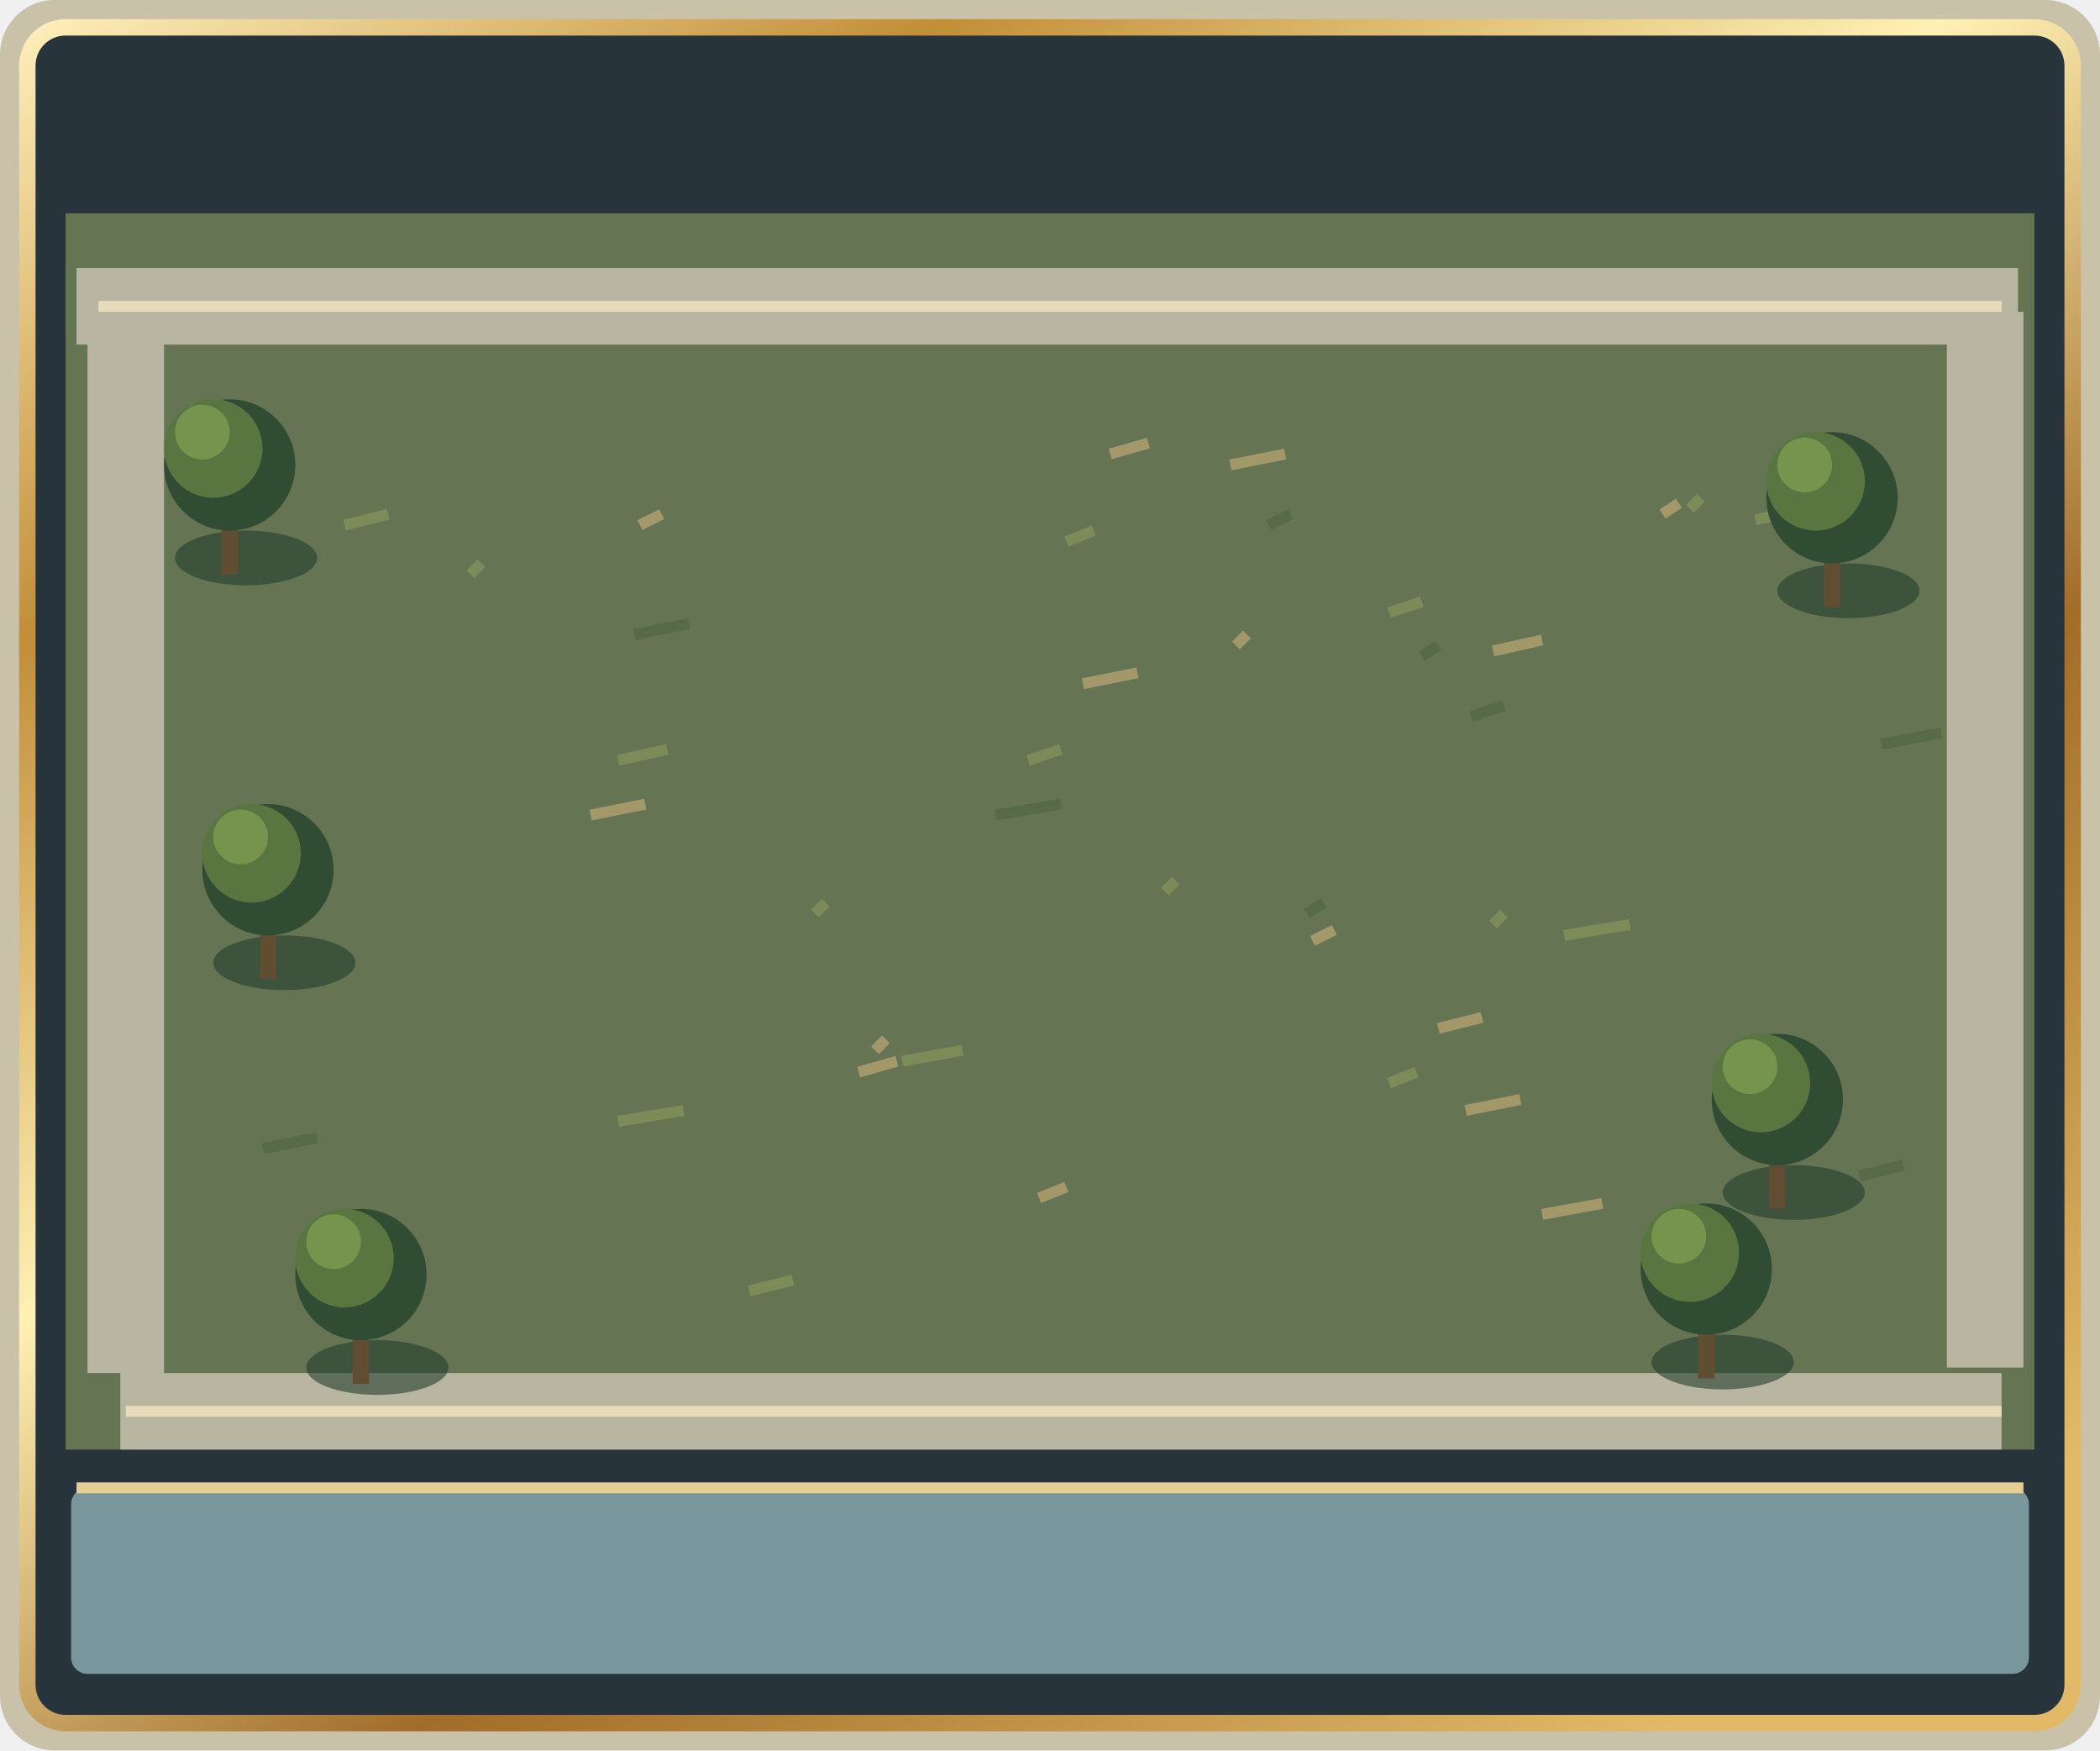
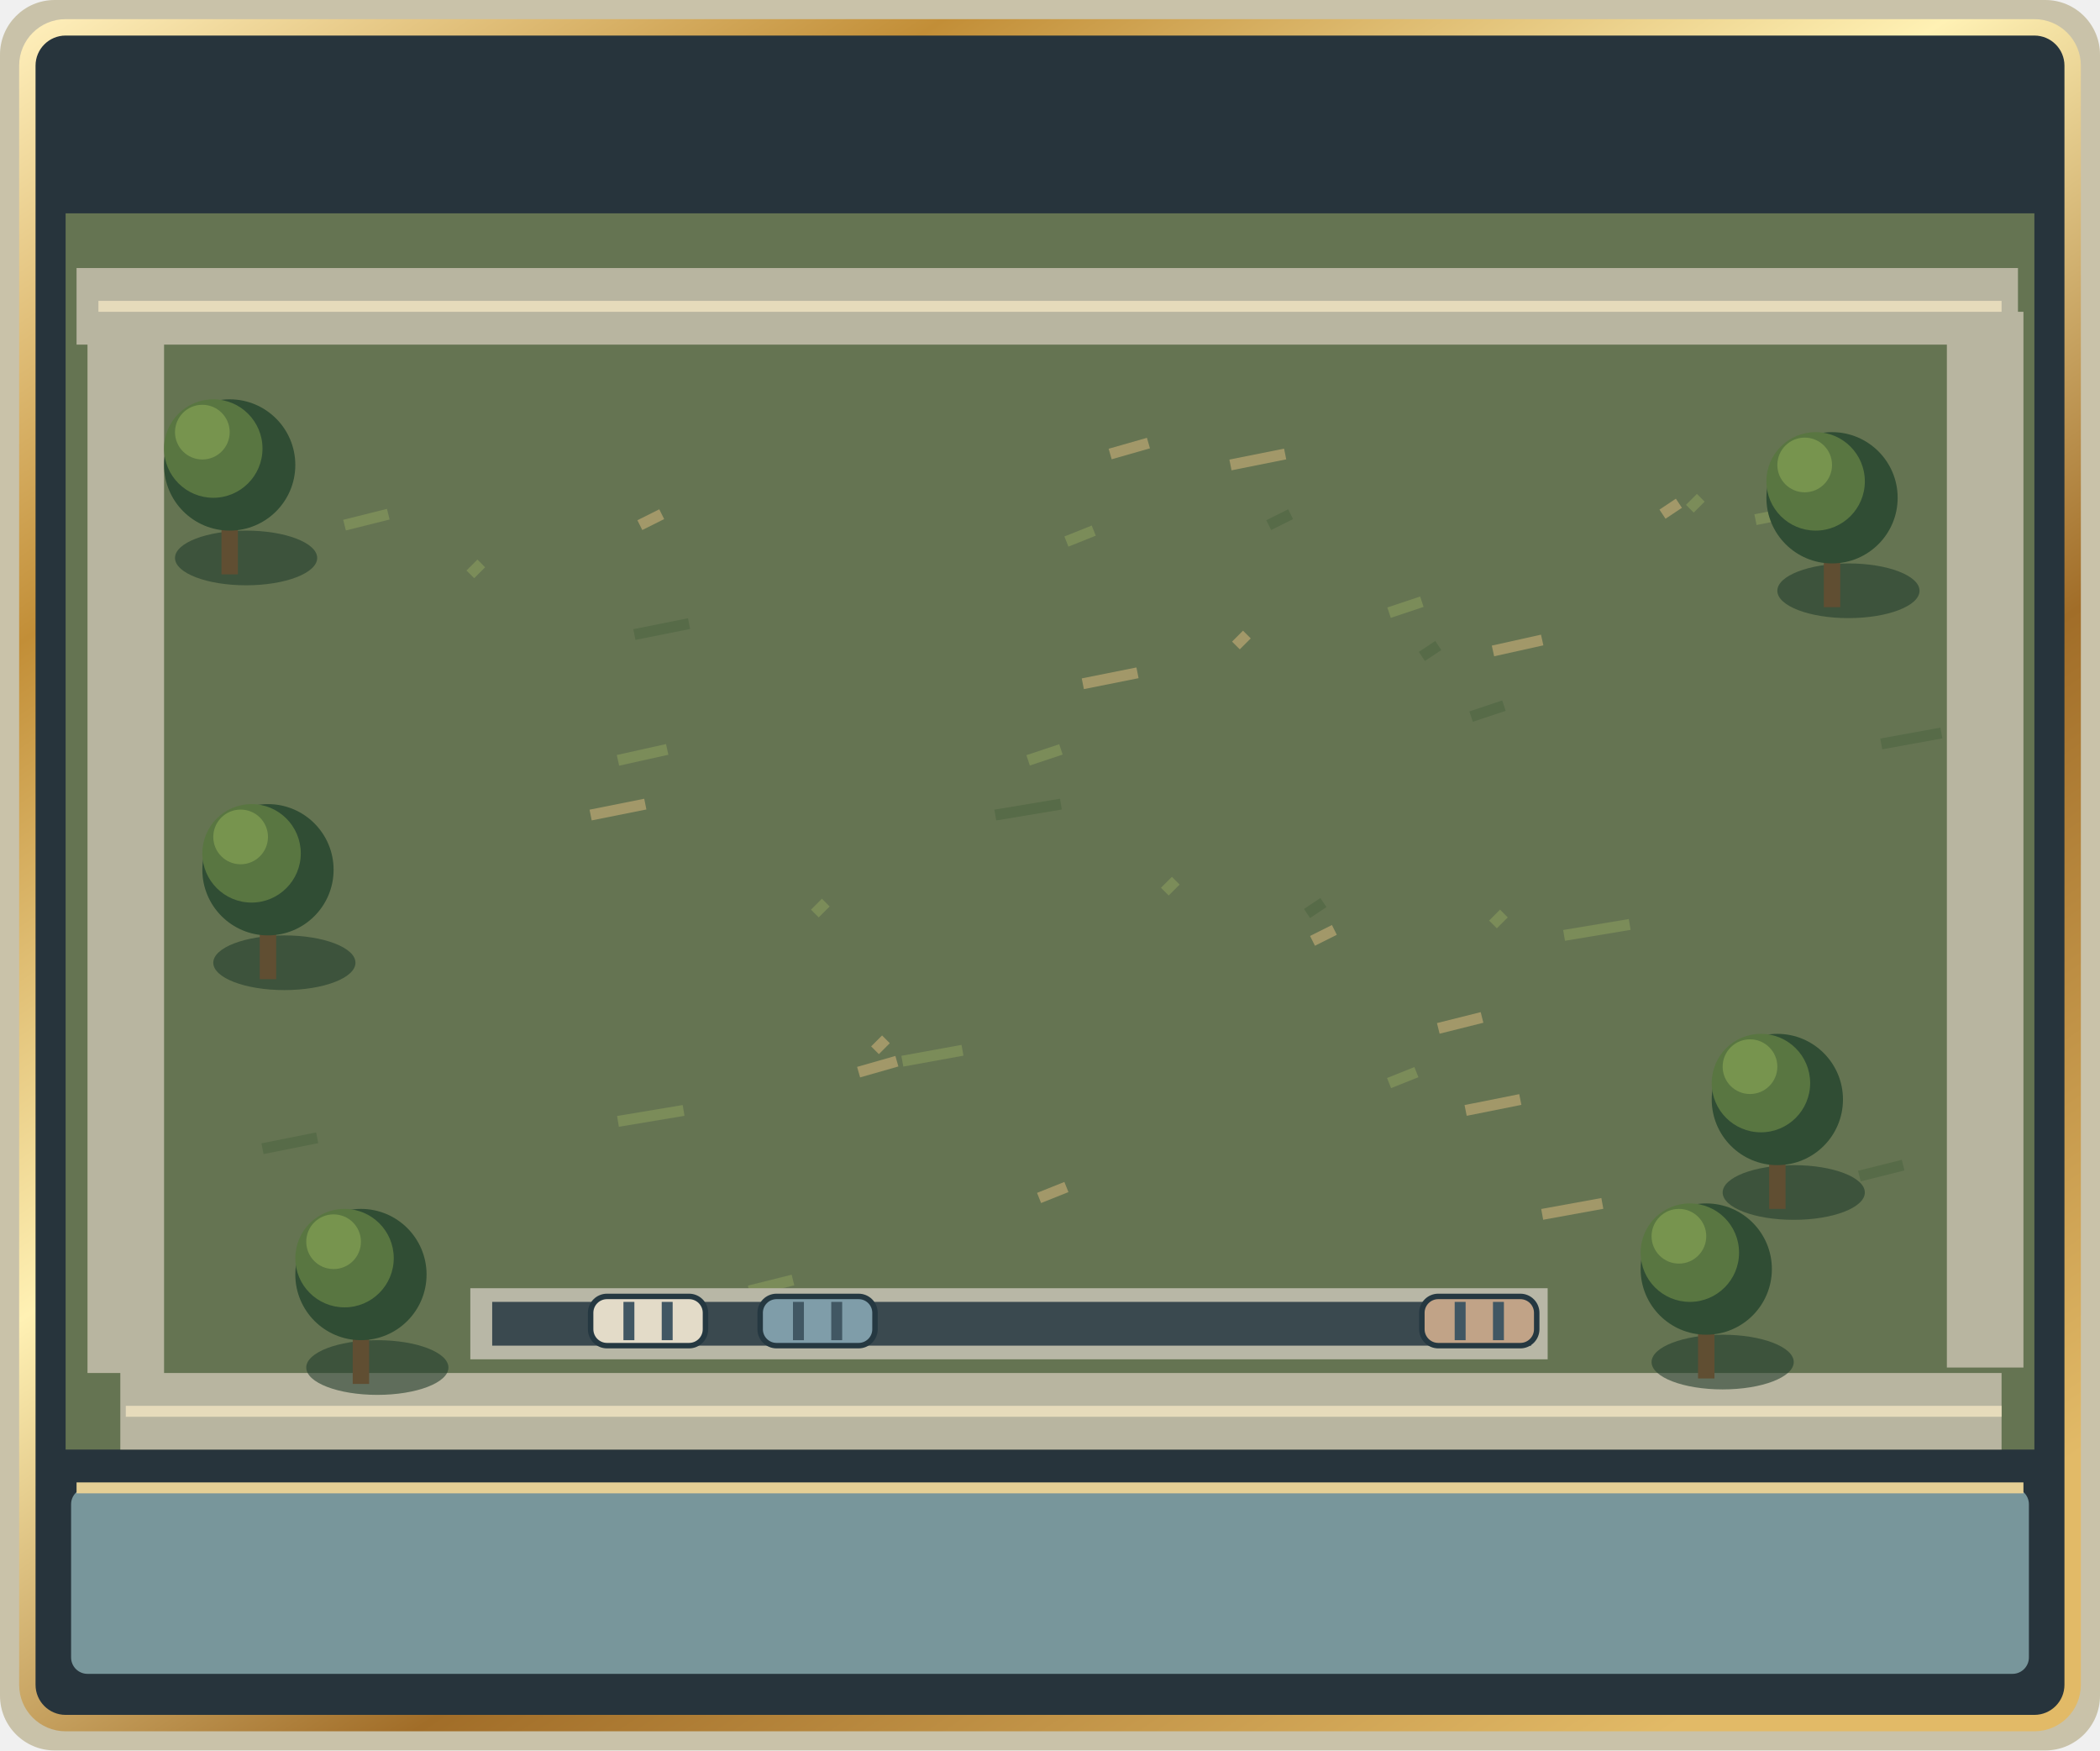
<svg xmlns="http://www.w3.org/2000/svg" viewBox="0 0 384 320" role="img" aria-label="Производство · участок 17">
  <defs>
    <linearGradient id="gold" x2="0.8" y2="1">
      <stop stop-color="#fff0bc" />
      <stop offset=".22" stop-color="#c28e37" />
      <stop offset=".46" stop-color="#fff1b4" />
      <stop offset=".7" stop-color="#a16d28" />
      <stop offset="1" stop-color="#e2ba67" />
    </linearGradient>
    <linearGradient id="cream" x2="1" y2="1">
      <stop stop-color="#fff5d7" />
      <stop offset=".5" stop-color="#e8d3a0" />
      <stop offset="1" stop-color="#f7e9c8" />
    </linearGradient>
    <linearGradient id="navy" x2=".7" y2="1">
      <stop stop-color="#263b49" />
      <stop offset="1" stop-color="#06121e" />
    </linearGradient>
    <linearGradient id="glass" x2="1" y2="1">
      <stop stop-color="#d4e9e8" />
      <stop offset=".45" stop-color="#6495ad" />
      <stop offset="1" stop-color="#294453" />
    </linearGradient>
    <pattern id="grain" width="9" height="9" patternUnits="userSpaceOnUse">
      <path d="M0 1h2m3 4h1m1 3h2" stroke="#fff" opacity=".07" />
    </pattern>
  </defs>
  <rect width="384" height="320" rx="10" fill="#c9c2a9" />
  <rect x="5" y="5" width="374" height="310" rx="7" fill="#27343c" stroke="url(#gold)" stroke-width="3" />
  <rect x="12" y="39" width="360" height="226" fill="#657452" />
  <path d="M14 56H369M22 258H366M23 56V251M363 57V250" stroke="#b8b5a0" stroke-width="14" />
  <path d="M18 56H366M23 258H366" stroke="#e6dbbb" stroke-width="2" />
  <path d="M157 196l7 -2" stroke="#a29869" stroke-width="2" />
  <path d="M232 96l4 -2" stroke="#576b48" stroke-width="2" />
  <path d="M225 85l10 -2" stroke="#a29869" stroke-width="2" />
  <path d="M190 219l5 -2" stroke="#a29869" stroke-width="2" />
  <path d="M263 188l8 -2" stroke="#a29869" stroke-width="2" />
  <path d="M188 139l6 -2" stroke="#7b8c59" stroke-width="2" />
  <path d="M268 203l10 -2" stroke="#a29869" stroke-width="2" />
  <path d="M165 194l11 -2" stroke="#7b8c59" stroke-width="2" />
  <path d="M273 169l2 -2" stroke="#7b8c59" stroke-width="2" />
  <path d="M213 163l2 -2" stroke="#7b8c59" stroke-width="2" />
  <path d="M344 136l11 -2" stroke="#576b48" stroke-width="2" />
  <path d="M116 116l10 -2" stroke="#576b48" stroke-width="2" />
  <path d="M160 192l2 -2" stroke="#a29869" stroke-width="2" />
  <path d="M226 118l2 -2" stroke="#a29869" stroke-width="2" />
  <path d="M269 131l6 -2" stroke="#576b48" stroke-width="2" />
  <path d="M254 198l5 -2" stroke="#7b8c59" stroke-width="2" />
  <path d="M282 222l11 -2" stroke="#a29869" stroke-width="2" />
  <path d="M86 105l2 -2" stroke="#7b8c59" stroke-width="2" />
  <path d="M48 210l10 -2" stroke="#576b48" stroke-width="2" />
  <path d="M195 99l5 -2" stroke="#7b8c59" stroke-width="2" />
  <path d="M108 149l10 -2" stroke="#a29869" stroke-width="2" />
  <path d="M198 125l10 -2" stroke="#a29869" stroke-width="2" />
  <path d="M273 119l9 -2" stroke="#a29869" stroke-width="2" />
  <path d="M137 236l8 -2" stroke="#7b8c59" stroke-width="2" />
  <path d="M240 172l4 -2" stroke="#a29869" stroke-width="2" />
  <path d="M182 149l12 -2" stroke="#576b48" stroke-width="2" />
  <path d="M309 93l2 -2" stroke="#7b8c59" stroke-width="2" />
  <path d="M239 167l3 -2" stroke="#576b48" stroke-width="2" />
  <path d="M286 171l12 -2" stroke="#7b8c59" stroke-width="2" />
  <path d="M117 96l4 -2" stroke="#a29869" stroke-width="2" />
  <path d="M113 205l12 -2" stroke="#7b8c59" stroke-width="2" />
  <path d="M149 167l2 -2" stroke="#7b8c59" stroke-width="2" />
  <path d="M254 112l6 -2" stroke="#7b8c59" stroke-width="2" />
  <path d="M63 96l8 -2" stroke="#7b8c59" stroke-width="2" />
  <path d="M203 83l7 -2" stroke="#a29869" stroke-width="2" />
  <path d="M113 139l9 -2" stroke="#7b8c59" stroke-width="2" />
  <path d="M304 94l3 -2" stroke="#a29869" stroke-width="2" />
  <path d="M340 215l8 -2" stroke="#576b48" stroke-width="2" />
  <path d="M260 120l3 -2" stroke="#576b48" stroke-width="2" />
  <path d="M321 95l10 -2" stroke="#7b8c59" stroke-width="2" />
+   <path d="M86 242h197" stroke="#b8b7a6" stroke-width="13" />
+   <path d="M90 242h190" stroke="#3a494f" stroke-width="8" />
+   <rect x="108" y="237" width="21" height="9" rx="3" fill="#e3dbc8" stroke="#253841" />
+   <path d="M115 238v7m7-7v7" stroke="#415763" stroke-width="2" />
+   <rect x="139" y="237" width="21" height="9" rx="3" fill="#7f9da9" stroke="#253841" />
+   <path d="M146 238v7m7-7v7" stroke="#415763" stroke-width="2" />
+   <rect x="260" y="237" width="21" height="9" rx="3" fill="#c1a387" stroke="#253841" />
+   <path d="M267 238v7m7-7v7" stroke="#415763" stroke-width="2" />
  <ellipse cx="45" cy="102" rx="13" ry="5" fill="#233e2d" opacity=".6" />
  <path d="M42 92v13" stroke="#604e32" stroke-width="3" />
  <circle cx="42" cy="85" r="12" fill="#304d34" />
  <circle cx="39" cy="82" r="9" fill="#597641" />
  <circle cx="37" cy="79" r="5" fill="#77944e" />
  <ellipse cx="52" cy="176" rx="13" ry="5" fill="#233e2d" opacity=".6" />
  <path d="M49 166v13" stroke="#604e32" stroke-width="3" />
  <circle cx="49" cy="159" r="12" fill="#304d34" />
  <circle cx="46" cy="156" r="9" fill="#597641" />
  <circle cx="44" cy="153" r="5" fill="#77944e" />
  <ellipse cx="328" cy="218" rx="13" ry="5" fill="#233e2d" opacity=".6" />
  <path d="M325 208v13" stroke="#604e32" stroke-width="3" />
  <circle cx="325" cy="201" r="12" fill="#304d34" />
  <circle cx="322" cy="198" r="9" fill="#597641" />
  <circle cx="320" cy="195" r="5" fill="#77944e" />
  <ellipse cx="315" cy="249" rx="13" ry="5" fill="#233e2d" opacity=".6" />
  <path d="M312 239v13" stroke="#604e32" stroke-width="3" />
  <circle cx="312" cy="232" r="12" fill="#304d34" />
  <circle cx="309" cy="229" r="9" fill="#597641" />
  <circle cx="307" cy="226" r="5" fill="#77944e" />
  <ellipse cx="69" cy="250" rx="13" ry="5" fill="#233e2d" opacity=".6" />
  <path d="M66 240v13" stroke="#604e32" stroke-width="3" />
  <circle cx="66" cy="233" r="12" fill="#304d34" />
  <circle cx="63" cy="230" r="9" fill="#597641" />
  <circle cx="61" cy="227" r="5" fill="#77944e" />
  <ellipse cx="338" cy="108" rx="13" ry="5" fill="#233e2d" opacity=".6" />
  <path d="M335 98v13" stroke="#604e32" stroke-width="3" />
  <circle cx="335" cy="91" r="12" fill="#304d34" />
  <circle cx="332" cy="88" r="9" fill="#597641" />
  <circle cx="330" cy="85" r="5" fill="#77944e" />
  <rect x="13" y="272" width="358" height="34" rx="3" fill="#78969b" />
  <path d="M14 272h356" stroke="#e5cf95" stroke-width="2" />
</svg>
